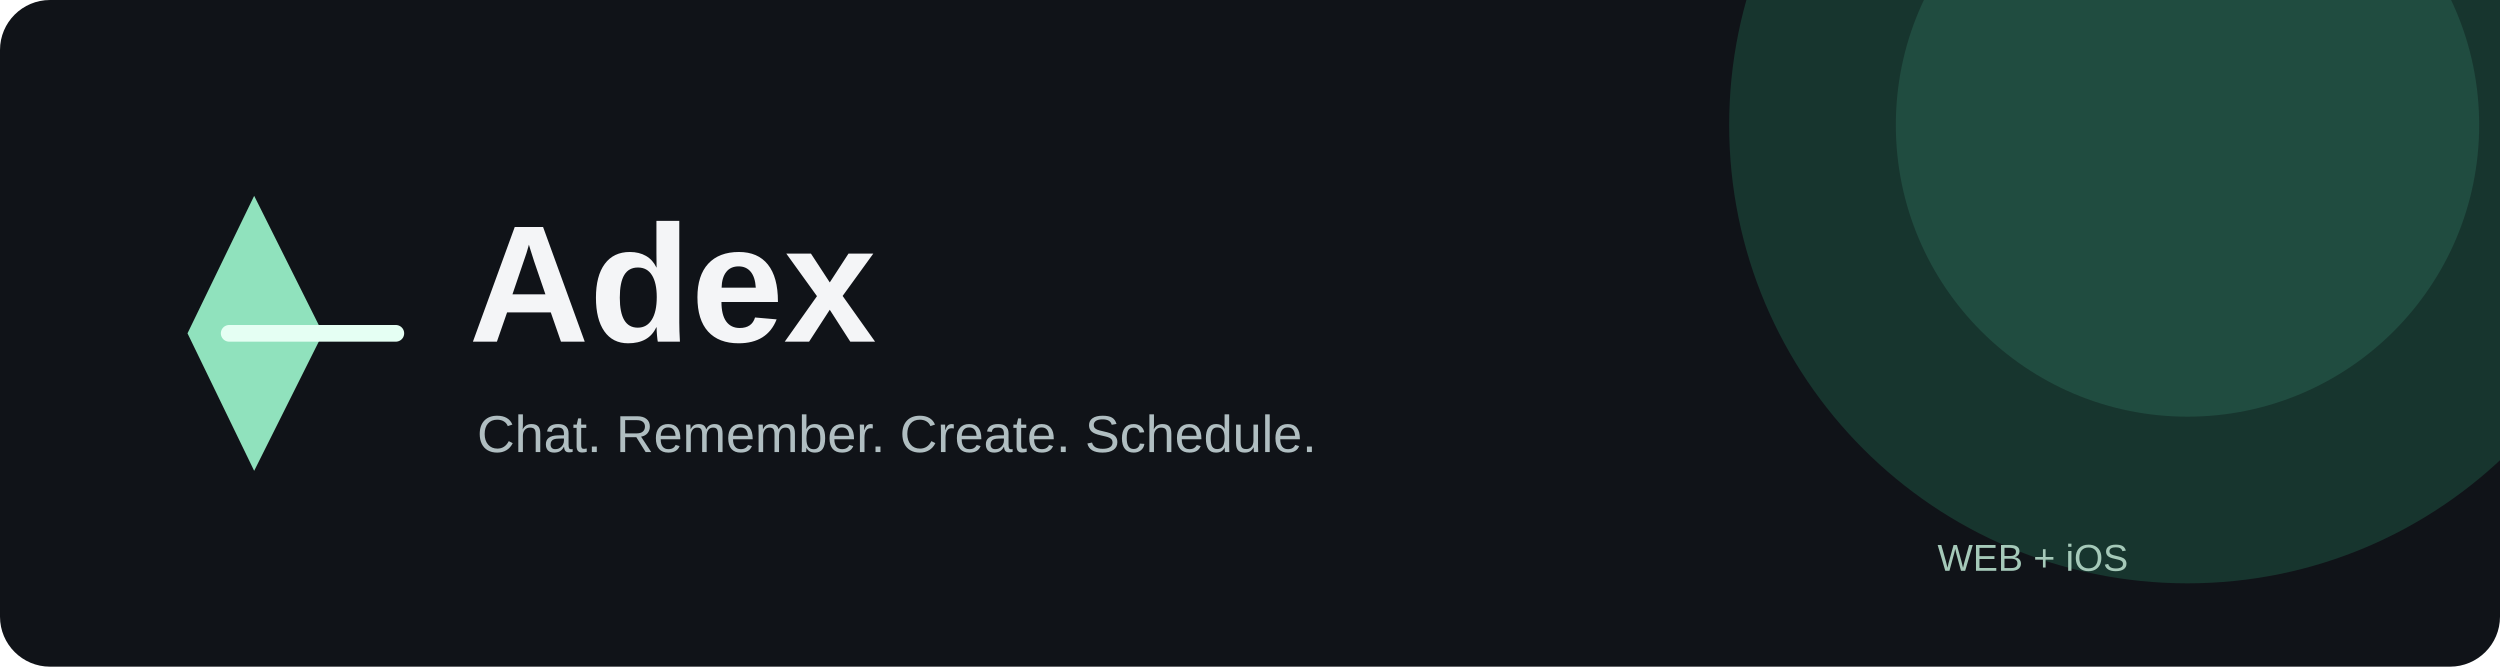
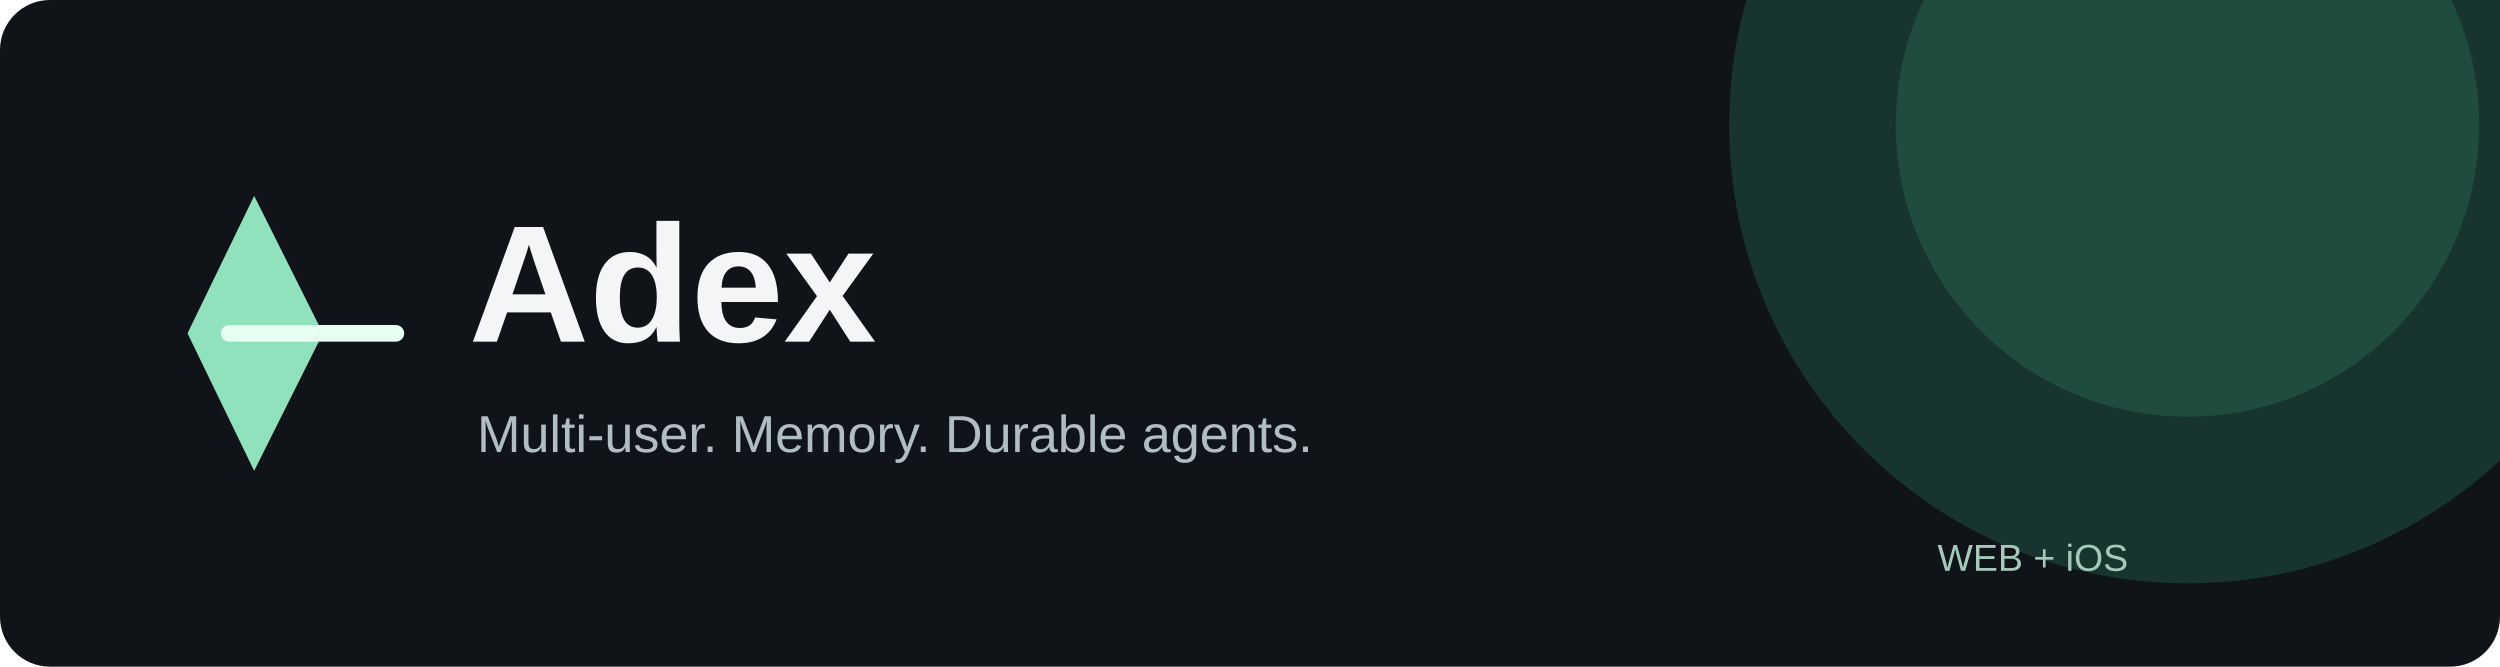
<svg xmlns="http://www.w3.org/2000/svg" width="1200" height="320" viewBox="0 0 1200 320">
  <rect width="1200" height="320" rx="24" fill="#101318" />
  <circle cx="1050" cy="60" r="220" fill="#17352e" />
  <circle cx="1050" cy="60" r="140" fill="#204c40" />
  <path d="M90 160 122 94 155 160 122 226Z" fill="#90e2bd" />
  <path d="M110 160h80" stroke="#e5fff3" stroke-width="8" stroke-linecap="round" />
  <text x="225" y="164" font-family="Arial,sans-serif" font-size="80" font-weight="700" fill="#f4f5f7">Adex</text>
-   <text x="229" y="217" font-family="Arial,sans-serif" font-size="25" fill="#b0bec1">Chat. Remember. Create. Schedule.</text>
+   <text x="229" y="217" font-family="Arial,sans-serif" font-size="25" fill="#b0bec1">Multi-user. Memory. Durable agents.</text>
  <text x="930" y="274" font-family="Arial,sans-serif" font-size="18" fill="#a5c9b9">WEB + iOS</text>
</svg>
